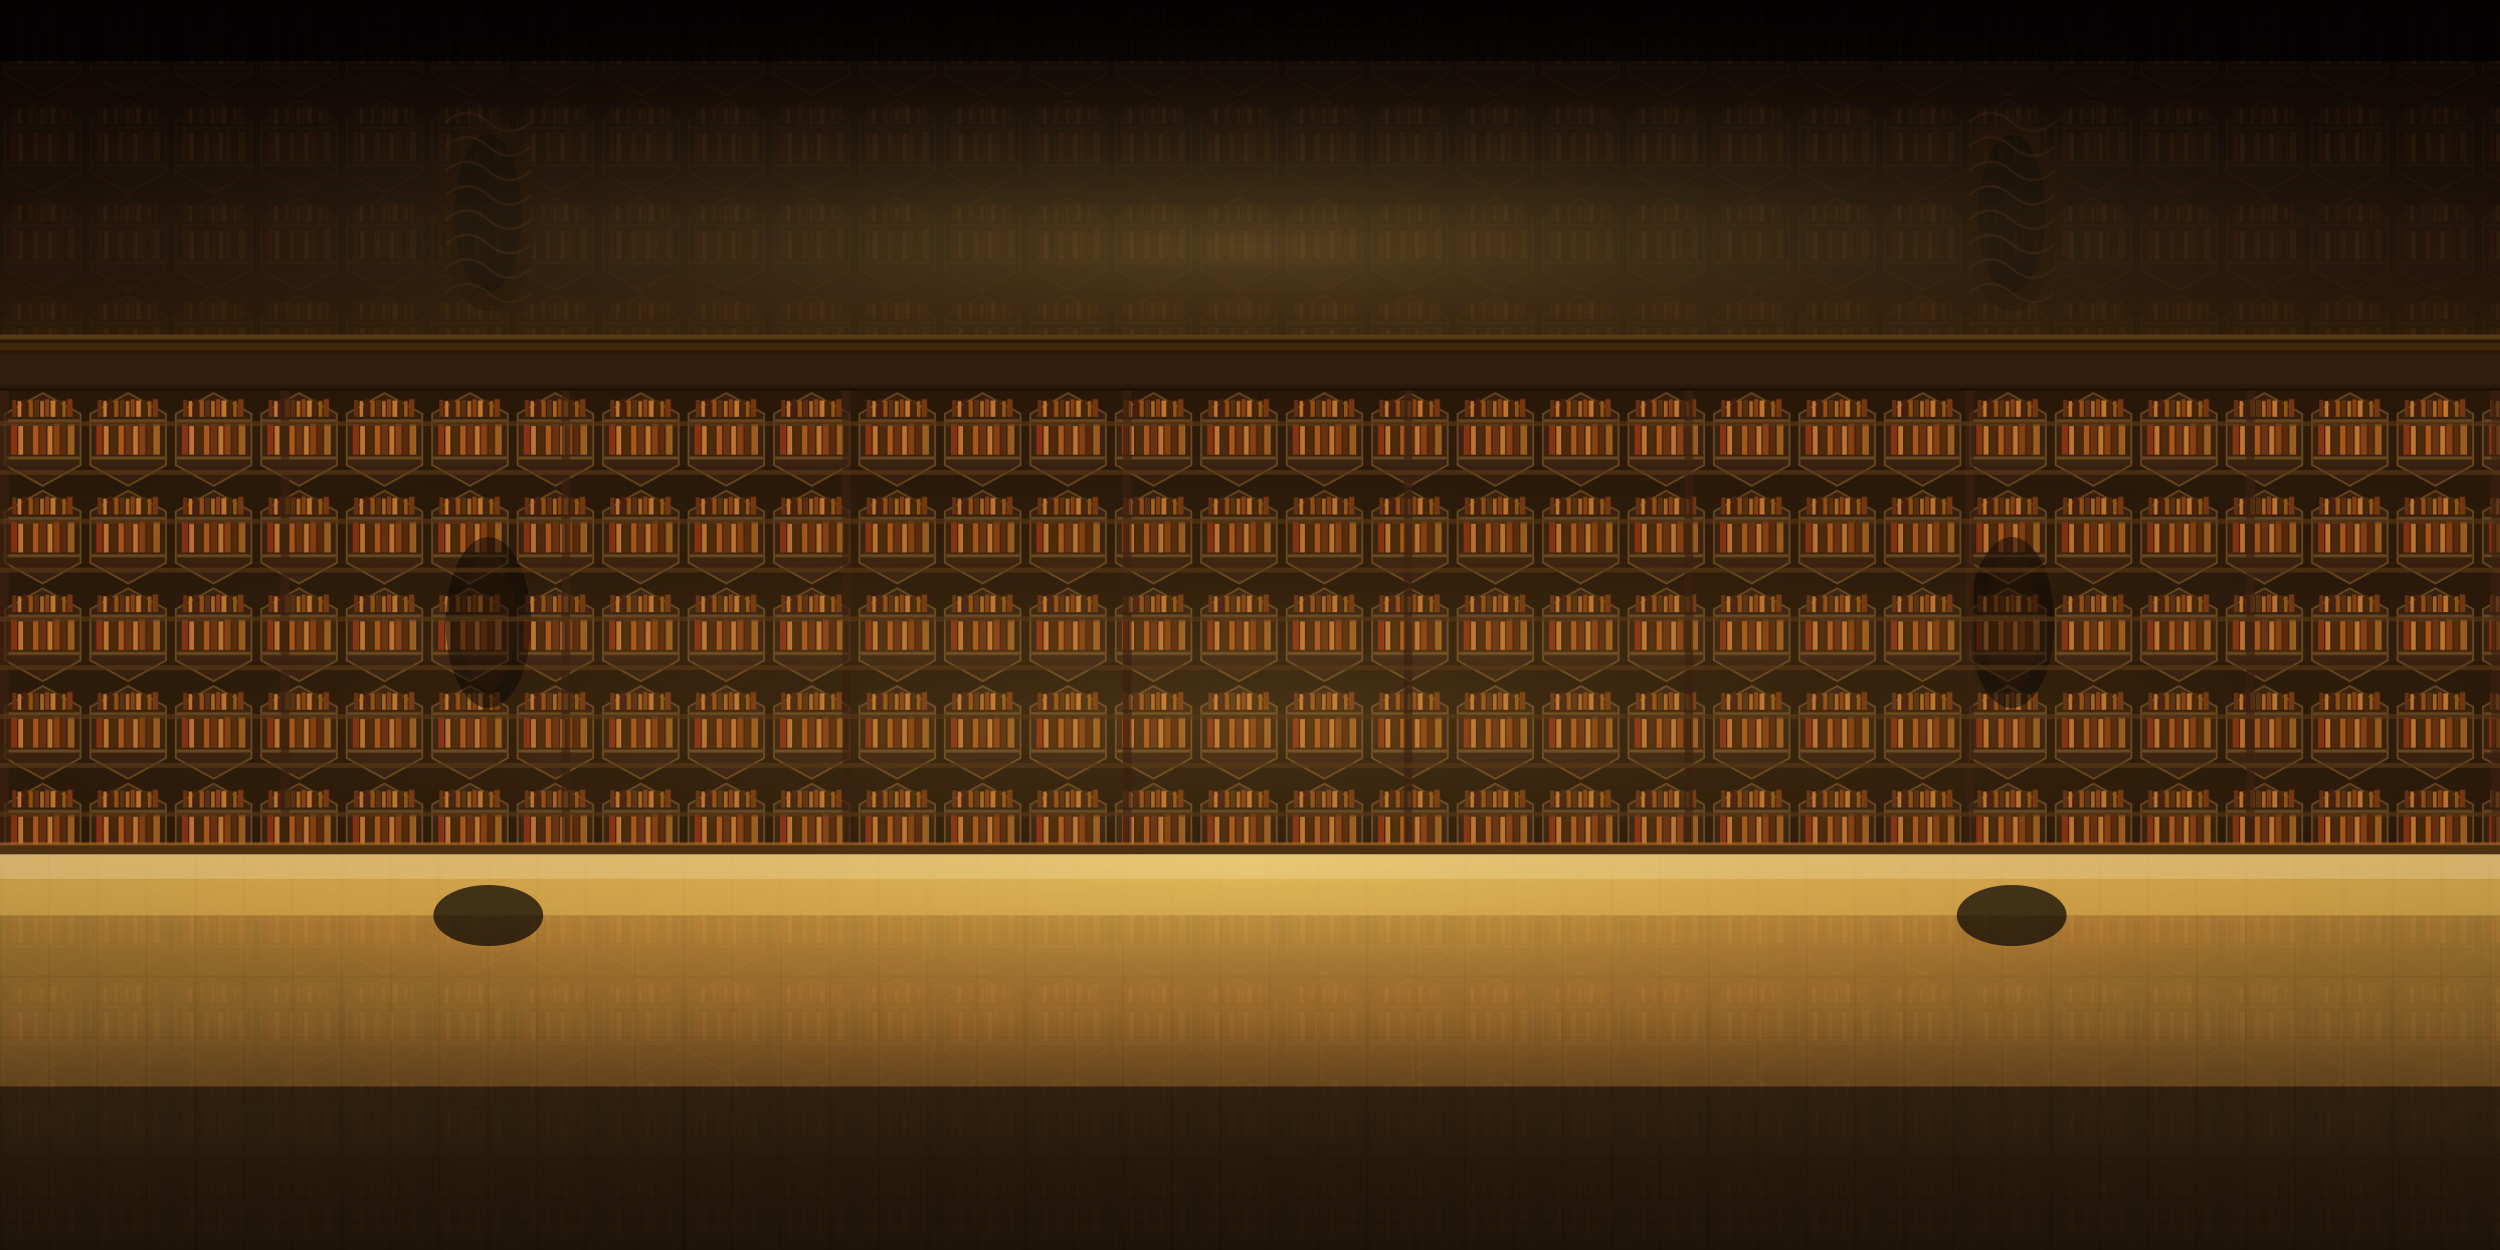
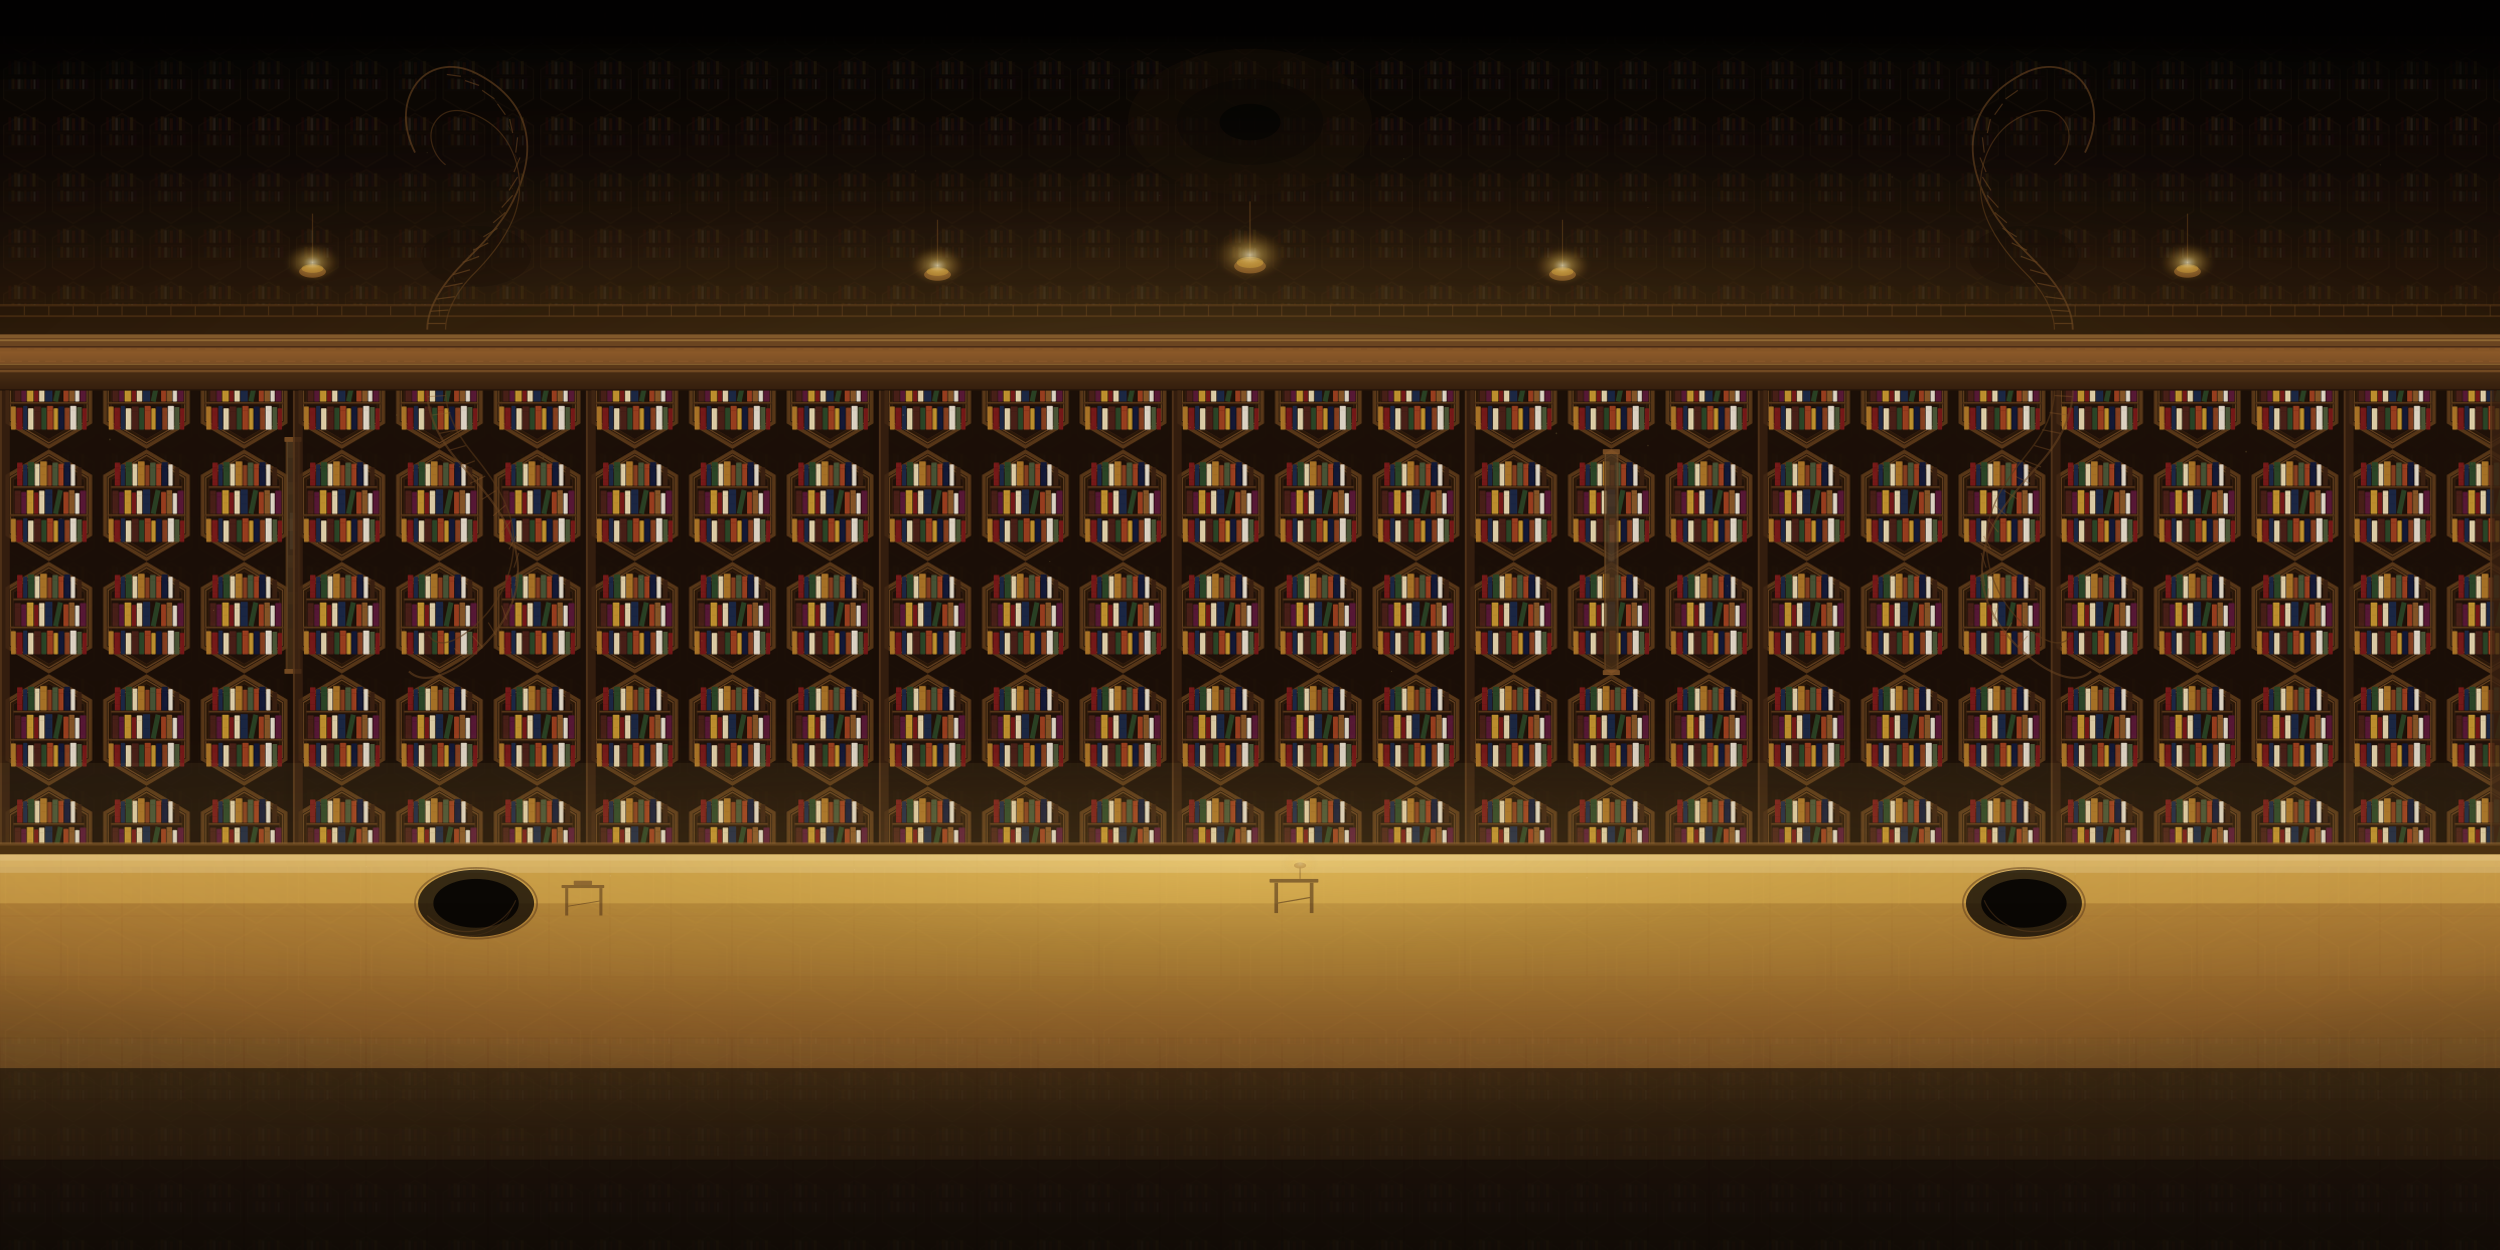
<svg xmlns="http://www.w3.org/2000/svg" viewBox="0 0 4096 2048">
  <defs>
    <linearGradient id="ceilG" x1="0" y1="0" x2="0" y2="1">
-       <stop offset="0" stop-color="#060402" />
-       <stop offset="0.7" stop-color="#1a0e08" />
+       <stop offset="0" stop-color="#020101" />
+       <stop offset="0.3" stop-color="#080402" />
+       <stop offset="0.65" stop-color="#150c06" />
      <stop offset="1" stop-color="#2a1808" />
    </linearGradient>
+     <linearGradient id="wallG" x1="0" y1="0" x2="0" y2="1">
+       <stop offset="0" stop-color="#2a1808" />
+       <stop offset="0.5" stop-color="#1e1008" />
+       <stop offset="1" stop-color="#1a0e06" />
+     </linearGradient>
    <linearGradient id="floorG" x1="0" y1="0" x2="0" y2="1">
-       <stop offset="0" stop-color="#f0c860" />
-       <stop offset="0.2" stop-color="#c8a040" />
-       <stop offset="0.6" stop-color="#6a4820" />
-       <stop offset="1" stop-color="#1a0e04" />
+       <stop offset="0" stop-color="#e8b850" />
+       <stop offset="0.15" stop-color="#c89840" />
+       <stop offset="0.4" stop-color="#8a6028" />
+       <stop offset="0.7" stop-color="#4a3018" />
+       <stop offset="1" stop-color="#0a0604" />
+     </linearGradient>
+     <linearGradient id="corniceG" x1="0" y1="0" x2="0" y2="1">
+       <stop offset="0" stop-color="#5a3818" />
+       <stop offset="0.3" stop-color="#8a5828" />
+       <stop offset="0.7" stop-color="#6a4420" />
+       <stop offset="1" stop-color="#3a2010" />
    </linearGradient>
    <radialGradient id="floorGlow" cx="50%" cy="0%" r="80%">
-       <stop offset="0" stop-color="#f0c860" stop-opacity="0.6" />
-       <stop offset="0.5" stop-color="#c87830" stop-opacity="0.3" />
+       <stop offset="0" stop-color="#f0c860" stop-opacity="0.55" />
+       <stop offset="0.3" stop-color="#d0a040" stop-opacity="0.35" />
+       <stop offset="0.7" stop-color="#c87830" stop-opacity="0.15" />
      <stop offset="1" stop-color="#1a0e04" stop-opacity="0" />
    </radialGradient>
-     <radialGradient id="ambG" cx="50%" cy="70%" r="70%">
-       <stop offset="0" stop-color="#f0c860" stop-opacity="0.25" />
+     <radialGradient id="ambUp" cx="50%" cy="100%" r="80%">
+       <stop offset="0" stop-color="#f0c860" stop-opacity="0.2" />
+       <stop offset="0.5" stop-color="#c89030" stop-opacity="0.08" />
      <stop offset="1" stop-color="#1a0e04" stop-opacity="0" />
    </radialGradient>
-     <pattern id="hexShelf" x="0" y="0" width="140" height="160" patternUnits="userSpaceOnUse">
-       <rect width="140" height="160" fill="#2a1808" />
-       <polygon points="70,4 132,38 132,122 70,156 8,122 8,38" fill="#382010" stroke="#6a4820" stroke-width="3" />
-       <rect x="18" y="55" width="10" height="50" fill="#8a3010" />
-       <rect x="30" y="58" width="8" height="47" fill="#c87830" />
-       <rect x="40" y="54" width="12" height="51" fill="#4a2808" />
-       <rect x="54" y="57" width="9" height="48" fill="#b05818" />
-       <rect x="65" y="55" width="11" height="50" fill="#6a3010" />
-       <rect x="78" y="58" width="8" height="47" fill="#c87830" />
-       <rect x="88" y="54" width="10" height="51" fill="#8a4010" />
-       <rect x="100" y="57" width="9" height="48" fill="#5a2808" />
-       <rect x="111" y="55" width="11" height="50" fill="#a06020" />
-       <rect x="10" y="108" width="120" height="5" fill="#6a4820" />
-       <rect x="10" y="47" width="120" height="5" fill="#6a4820" />
-       <rect x="20" y="15" width="7" height="28" fill="#6a3010" />
-       <rect x="29" y="17" width="6" height="26" fill="#c87830" />
-       <rect x="37" y="14" width="8" height="29" fill="#4a2010" />
-       <rect x="47" y="16" width="7" height="27" fill="#9a5010" />
-       <rect x="56" y="15" width="8" height="28" fill="#5a3010" />
-       <rect x="66" y="17" width="6" height="26" fill="#b06820" />
-       <rect x="74" y="14" width="7" height="29" fill="#8a4010" />
-       <rect x="83" y="16" width="8" height="27" fill="#c87830" />
-       <rect x="93" y="15" width="7" height="28" fill="#4a2808" />
-       <rect x="102" y="17" width="6" height="26" fill="#9a5810" />
-       <rect x="110" y="14" width="9" height="29" fill="#7a3810" />
+     <radialGradient id="lampGlow" cx="50%" cy="50%" r="50%">
+       <stop offset="0" stop-color="#fff8d0" stop-opacity="0.7" />
+       <stop offset="0.3" stop-color="#f0c860" stop-opacity="0.4" />
+       <stop offset="0.7" stop-color="#c89030" stop-opacity="0.12" />
+       <stop offset="1" stop-color="#1a0e04" stop-opacity="0" />
+     </radialGradient>
+     <radialGradient id="voidAbove" cx="50%" cy="100%" r="60%">
+       <stop offset="0" stop-color="#1a0e06" stop-opacity="0" />
+       <stop offset="0.6" stop-color="#080402" stop-opacity="0.4" />
+       <stop offset="1" stop-color="#020101" stop-opacity="0.9" />
+     </radialGradient>
+     <linearGradient id="shaftG" x1="0" y1="0" x2="1" y2="0">
+       <stop offset="0" stop-color="#050302" stop-opacity="0.9" />
+       <stop offset="0.4" stop-color="#030201" stop-opacity="0.95" />
+       <stop offset="0.6" stop-color="#030201" stop-opacity="0.95" />
+       <stop offset="1" stop-color="#050302" stop-opacity="0.9" />
+     </linearGradient>
+     <linearGradient id="mirrorG" x1="0" y1="0" x2="0" y2="1">
+       <stop offset="0" stop-color="#c8b890" stop-opacity="0.25" />
+       <stop offset="0.5" stop-color="#e8d8b8" stop-opacity="0.18" />
+       <stop offset="1" stop-color="#a89870" stop-opacity="0.12" />
+     </linearGradient>
+     <pattern id="hexShelf" x="0" y="0" width="160" height="184" patternUnits="userSpaceOnUse">
+       <rect width="160" height="184" fill="#1a0e06" />
+       <polygon points="80,4 148,44 148,140 80,180 12,140 12,44" fill="none" stroke="#5a3818" stroke-width="6" />
+       <polygon points="80,10 143,47 143,137 80,174 17,137 17,47" fill="#2a1808" stroke="#6a4420" stroke-width="2" />
+       <polygon points="80,16 138,50 138,134 80,168 22,134 22,50" fill="#1e1008" stroke="#3a2010" stroke-width="1" />
+       <line x1="22" y1="62" x2="138" y2="62" stroke="#5a3818" stroke-width="3" />
+       <line x1="22" y1="64" x2="138" y2="64" stroke="#3a2010" stroke-width="1" />
+       <line x1="16" y1="108" x2="144" y2="108" stroke="#5a3818" stroke-width="3" />
+       <line x1="16" y1="110" x2="144" y2="110" stroke="#3a2010" stroke-width="1" />
+       <rect x="28" y="22" width="9" height="38" fill="#7a1818" rx="1" />
+       <line x1="28" y1="30" x2="37" y2="30" stroke="#5a1010" stroke-width="0.5" />
+       <line x1="28" y1="50" x2="37" y2="50" stroke="#5a1010" stroke-width="0.5" />
+       <rect x="38" y="25" width="7" height="35" fill="#1a2848" rx="1" />
+       <line x1="38" y1="33" x2="45" y2="33" stroke="#0e1830" stroke-width="0.5" />
+       <rect x="46" y="21" width="10" height="39" fill="#2a4828" rx="1" />
+       <line x1="46" y1="28" x2="56" y2="28" stroke="#1a3018" stroke-width="0.5" />
+       <line x1="48" y1="36" x2="54" y2="36" stroke="#1a3018" stroke-width="0.3" />
+       <rect x="57" y="24" width="8" height="36" fill="#e8d8b0" rx="1" />
+       <line x1="57" y1="31" x2="65" y2="31" stroke="#c8b890" stroke-width="0.5" />
+       <rect x="66" y="20" width="11" height="40" fill="#b07828" rx="1" />
+       <line x1="66" y1="28" x2="77" y2="28" stroke="#8a5818" stroke-width="0.5" />
+       <line x1="68" y1="42" x2="75" y2="42" stroke="#8a5818" stroke-width="0.3" />
+       <rect x="78" y="26" width="7" height="34" fill="#8a4020" rx="1" />
+       <rect x="86" y="22" width="9" height="38" fill="#4a5838" rx="1" />
+       <line x1="86" y1="30" x2="95" y2="30" stroke="#3a4828" stroke-width="0.5" />
+       <rect x="96" y="24" width="8" height="36" fill="#a04020" rx="1" />
+       <line x1="96" y1="32" x2="104" y2="32" stroke="#802810" stroke-width="0.5" />
+       <rect x="105" y="21" width="10" height="39" fill="#101838" rx="1" />
+       <line x1="105" y1="29" x2="115" y2="29" stroke="#080e28" stroke-width="0.5" />
+       <rect x="116" y="25" width="7" height="35" fill="#e8e0d0" rx="1" />
+       <rect x="126" y="30" width="8" height="30" fill="#3a2010" rx="1" />
+       <rect x="24" y="68" width="10" height="38" fill="#4a2018" rx="1" />
+       <line x1="24" y1="75" x2="34" y2="75" stroke="#3a1810" stroke-width="0.5" />
+       <rect x="35" y="70" width="8" height="36" fill="#5a1838" rx="1" />
+       <line x1="35" y1="78" x2="43" y2="78" stroke="#4a1028" stroke-width="0.5" />
+       <rect x="44" y="67" width="11" height="39" fill="#c89830" rx="1" />
+       <line x1="44" y1="74" x2="55" y2="74" stroke="#a87820" stroke-width="0.5" />
+       <line x1="46" y1="88" x2="53" y2="88" stroke="#a87820" stroke-width="0.3" />
+       <rect x="56" y="71" width="7" height="35" fill="#7a1818" rx="1" />
+       <rect x="64" y="68" width="9" height="38" fill="#e8d8b0" rx="1" />
+       <line x1="64" y1="76" x2="73" y2="76" stroke="#c8b890" stroke-width="0.5" />
+       <rect x="74" y="66" width="12" height="40" fill="#1a2848" rx="1" />
+       <line x1="74" y1="74" x2="86" y2="74" stroke="#0e1830" stroke-width="0.5" />
+       <line x1="76" y1="90" x2="84" y2="90" stroke="#0e1830" stroke-width="0.3" />
+       <polygon points="87,105 95,66 103,68 95,107" fill="#2a4828" opacity="0.9" />
+       <rect x="104" y="70" width="8" height="36" fill="#a04020" rx="1" />
+       <rect x="113" y="67" width="9" height="39" fill="#8a5828" rx="1" />
+       <line x1="113" y1="75" x2="122" y2="75" stroke="#6a4018" stroke-width="0.5" />
+       <rect x="123" y="72" width="7" height="34" fill="#e8e0d0" rx="1" />
+       <rect x="131" y="68" width="10" height="38" fill="#5a1838" rx="1" />
+       <rect x="18" y="114" width="8" height="38" fill="#b07828" rx="1" />
+       <rect x="27" y="116" width="10" height="36" fill="#7a1818" rx="1" />
+       <rect x="38" y="113" width="7" height="39" fill="#1a2848" rx="1" />
+       <rect x="46" y="117" width="9" height="35" fill="#e8d8b0" rx="1" />
+       <rect x="56" y="114" width="11" height="38" fill="#4a2018" rx="1" />
+       <line x1="56" y1="122" x2="67" y2="122" stroke="#3a1810" stroke-width="0.5" />
+       <rect x="68" y="116" width="8" height="36" fill="#2a4828" rx="1" />
+       <rect x="77" y="113" width="10" height="39" fill="#a04020" rx="1" />
+       <line x1="77" y1="121" x2="87" y2="121" stroke="#802810" stroke-width="0.5" />
+       <rect x="88" y="117" width="7" height="35" fill="#c89830" rx="1" />
+       <rect x="96" y="114" width="9" height="38" fill="#101838" rx="1" />
+       <rect x="106" y="116" width="8" height="36" fill="#8a4020" rx="1" />
+       <rect x="115" y="113" width="10" height="39" fill="#e8e0d0" rx="1" />
+       <line x1="115" y1="120" x2="125" y2="120" stroke="#c8c0b0" stroke-width="0.5" />
+       <rect x="126" y="115" width="8" height="37" fill="#4a5838" rx="1" />
+       <rect x="135" y="117" width="7" height="35" fill="#7a1818" rx="1" />
    </pattern>
-     <pattern id="floorWood" x="0" y="0" width="80" height="400" patternUnits="userSpaceOnUse">
-       <rect width="80" height="400" fill="#6a4820" />
-       <rect x="0" y="0" width="80" height="400" fill="none" stroke="#4a3010" stroke-width="2" />
-       <line x1="0" y1="100" x2="80" y2="100" stroke="#4a2808" stroke-width="2" opacity="0.6" />
-       <line x1="0" y1="200" x2="80" y2="200" stroke="#4a2808" stroke-width="2" opacity="0.6" />
-       <line x1="0" y1="300" x2="80" y2="300" stroke="#4a2808" stroke-width="2" opacity="0.6" />
-       <rect x="8" y="10" width="64" height="80" fill="#7a5828" opacity="0.3" />
-       <rect x="8" y="110" width="64" height="80" fill="#5a3818" opacity="0.3" />
-       <rect x="8" y="210" width="64" height="80" fill="#7a5828" opacity="0.3" />
-       <rect x="8" y="310" width="64" height="80" fill="#5a3818" opacity="0.3" />
+     <pattern id="hexSmall" x="0" y="0" width="80" height="92" patternUnits="userSpaceOnUse">
+       <rect width="80" height="92" fill="#150c06" />
+       <polygon points="40,2 74,22 74,70 40,90 6,70 6,22" fill="#1e1008" stroke="#4a3018" stroke-width="2" />
+       <line x1="10" y1="34" x2="70" y2="34" stroke="#3a2010" stroke-width="1.5" />
+       <line x1="8" y1="56" x2="72" y2="56" stroke="#3a2010" stroke-width="1.5" />
+       <rect x="14" y="8" width="4" height="22" fill="#7a1818" opacity="0.7" />
+       <rect x="19" y="10" width="3" height="20" fill="#1a2848" opacity="0.7" />
+       <rect x="23" y="7" width="5" height="23" fill="#b07828" opacity="0.7" />
+       <rect x="29" y="9" width="4" height="21" fill="#e8d8b0" opacity="0.7" />
+       <rect x="34" y="8" width="3" height="22" fill="#2a4828" opacity="0.7" />
+       <rect x="38" y="10" width="5" height="20" fill="#a04020" opacity="0.7" />
+       <rect x="44" y="7" width="4" height="23" fill="#101838" opacity="0.7" />
+       <rect x="49" y="9" width="3" height="21" fill="#5a1838" opacity="0.7" />
+       <rect x="53" y="8" width="5" height="22" fill="#c89830" opacity="0.7" />
+       <rect x="59" y="10" width="4" height="20" fill="#4a2018" opacity="0.7" />
+       <rect x="14" y="38" width="4" height="16" fill="#1a2848" opacity="0.6" />
+       <rect x="19" y="36" width="5" height="18" fill="#b07828" opacity="0.6" />
+       <rect x="25" y="38" width="3" height="16" fill="#7a1818" opacity="0.6" />
+       <rect x="29" y="37" width="5" height="17" fill="#e8d8b0" opacity="0.6" />
+       <rect x="35" y="38" width="4" height="16" fill="#4a5838" opacity="0.6" />
+       <rect x="40" y="36" width="3" height="18" fill="#a04020" opacity="0.6" />
+       <rect x="44" y="38" width="5" height="16" fill="#1a2848" opacity="0.6" />
+       <rect x="50" y="37" width="4" height="17" fill="#8a4020" opacity="0.6" />
+       <rect x="55" y="38" width="3" height="16" fill="#e8e0d0" opacity="0.6" />
+       <rect x="59" y="36" width="5" height="18" fill="#5a1838" opacity="0.6" />
+     </pattern>
+     <pattern id="hexTile" x="0" y="0" width="120" height="138" patternUnits="userSpaceOnUse">
+       <rect width="120" height="138" fill="#6a4820" />
+       <polygon points="60,3 111,33 111,103 60,133 9,103 9,33" fill="none" stroke="#8a6030" stroke-width="2" />
+       <polygon points="60,10 105,37 105,99 60,126 15,99 15,37" fill="none" stroke="#5a3818" stroke-width="1" opacity="0.6" />
+       <polygon points="60,20 95,42 95,94 60,116 25,94 25,42" fill="#7a5828" opacity="0.3" />
+     </pattern>
+     <pattern id="parquet" x="0" y="0" width="100" height="500" patternUnits="userSpaceOnUse">
+       <rect width="100" height="500" fill="#6a4820" />
+       <rect x="2" y="2" width="96" height="96" fill="#7a5828" opacity="0.3" />
+       <rect x="2" y="102" width="96" height="96" fill="#5a3818" opacity="0.3" />
+       <rect x="2" y="202" width="96" height="96" fill="#7a5828" opacity="0.3" />
+       <rect x="2" y="302" width="96" height="96" fill="#5a3818" opacity="0.3" />
+       <rect x="2" y="402" width="96" height="96" fill="#7a5828" opacity="0.3" />
+       <line x1="0" y1="100" x2="100" y2="100" stroke="#4a2808" stroke-width="1.5" opacity="0.5" />
+       <line x1="0" y1="200" x2="100" y2="200" stroke="#4a2808" stroke-width="1.5" opacity="0.5" />
+       <line x1="0" y1="300" x2="100" y2="300" stroke="#4a2808" stroke-width="1.5" opacity="0.5" />
+       <line x1="0" y1="400" x2="100" y2="400" stroke="#4a2808" stroke-width="1.5" opacity="0.5" />
+       <rect width="100" height="500" fill="none" stroke="#4a2808" stroke-width="1.5" opacity="0.4" />
    </pattern>
  </defs>
  <rect width="4096" height="580" fill="url(#ceilG)" />
-   <rect width="4096" height="580" fill="url(#hexShelf)" opacity="0.1" />
-   <rect width="4096" height="100" fill="#020101" opacity="0.85" />
-   <g fill="#1a0e04" opacity="0.6">
-     <ellipse cx="800" cy="350" rx="80" ry="160" />
-     <ellipse cx="800" cy="350" rx="55" ry="130" fill="#0a0604" />
-     <g stroke="#3a2010" stroke-width="4" fill="none" opacity="0.7">
-       <path d="M730,200 q35,-30 70,0 q35,30 70,0" />
-       <path d="M730,240 q35,-30 70,0 q35,30 70,0" />
-       <path d="M730,280 q35,-30 70,0 q35,30 70,0" />
-       <path d="M730,320 q35,-30 70,0 q35,30 70,0" />
-       <path d="M730,360 q35,-30 70,0 q35,30 70,0" />
-       <path d="M730,400 q35,-30 70,0 q35,30 70,0" />
-       <path d="M730,440 q35,-30 70,0 q35,30 70,0" />
-       <path d="M730,480 q35,-30 70,0 q35,30 70,0" />
+   <rect y="80" width="4096" height="420" fill="url(#hexSmall)" opacity="0.12" />
+   <rect y="20" width="4096" height="200" fill="url(#hexSmall)" opacity="0.05" />
+   <rect width="4096" height="60" fill="#010101" opacity="0.95" />
+   <rect width="4096" height="130" fill="url(#voidAbove)" opacity="0.8" />
+   <g stroke="#5a3818" fill="none" opacity="0.5">
+     <line x1="0" y1="500" x2="4096" y2="500" stroke-width="4" />
+     <line x1="0" y1="518" x2="4096" y2="518" stroke-width="3" />
+     <line x1="40" y1="500" x2="40" y2="518" stroke-width="2" />
+     <line x1="80" y1="500" x2="80" y2="518" stroke-width="2" />
+     <line x1="120" y1="500" x2="120" y2="518" stroke-width="2" />
+     <line x1="160" y1="500" x2="160" y2="518" stroke-width="2" />
+     <line x1="200" y1="500" x2="200" y2="518" stroke-width="2" />
+     <line x1="240" y1="500" x2="240" y2="518" stroke-width="2" />
+     <line x1="280" y1="500" x2="280" y2="518" stroke-width="2" />
+     <line x1="320" y1="500" x2="320" y2="518" stroke-width="2" />
+     <line x1="360" y1="500" x2="360" y2="518" stroke-width="2" />
+     <line x1="400" y1="500" x2="400" y2="518" stroke-width="2" />
+     <line x1="440" y1="500" x2="440" y2="518" stroke-width="2" />
+     <line x1="480" y1="500" x2="480" y2="518" stroke-width="2" />
+     <line x1="520" y1="500" x2="520" y2="518" stroke-width="2" />
+     <line x1="560" y1="500" x2="560" y2="518" stroke-width="2" />
+     <line x1="600" y1="500" x2="600" y2="518" stroke-width="2" />
+     <line x1="640" y1="500" x2="640" y2="518" stroke-width="2" />
+     <line x1="680" y1="500" x2="680" y2="518" stroke-width="2" />
+   </g>
+   <g stroke="#5a3818" fill="none" opacity="0.5">
+     <line x1="720" y1="500" x2="720" y2="518" stroke-width="2" />
+     <line x1="900" y1="500" x2="900" y2="518" stroke-width="2" />
+     <line x1="940" y1="500" x2="940" y2="518" stroke-width="2" />
+     <line x1="980" y1="500" x2="980" y2="518" stroke-width="2" />
+     <line x1="1020" y1="500" x2="1020" y2="518" stroke-width="2" />
+     <line x1="1060" y1="500" x2="1060" y2="518" stroke-width="2" />
+     <line x1="1100" y1="500" x2="1100" y2="518" stroke-width="2" />
+     <line x1="1140" y1="500" x2="1140" y2="518" stroke-width="2" />
+     <line x1="1180" y1="500" x2="1180" y2="518" stroke-width="2" />
+     <line x1="1220" y1="500" x2="1220" y2="518" stroke-width="2" />
+     <line x1="1260" y1="500" x2="1260" y2="518" stroke-width="2" />
+     <line x1="1300" y1="500" x2="1300" y2="518" stroke-width="2" />
+     <line x1="1340" y1="500" x2="1340" y2="518" stroke-width="2" />
+     <line x1="1380" y1="500" x2="1380" y2="518" stroke-width="2" />
+     <line x1="1420" y1="500" x2="1420" y2="518" stroke-width="2" />
+     <line x1="1460" y1="500" x2="1460" y2="518" stroke-width="2" />
+     <line x1="1500" y1="500" x2="1500" y2="518" stroke-width="2" />
+     <line x1="1540" y1="500" x2="1540" y2="518" stroke-width="2" />
+     <line x1="1580" y1="500" x2="1580" y2="518" stroke-width="2" />
+     <line x1="1620" y1="500" x2="1620" y2="518" stroke-width="2" />
+     <line x1="1660" y1="500" x2="1660" y2="518" stroke-width="2" />
+     <line x1="1700" y1="500" x2="1700" y2="518" stroke-width="2" />
+     <line x1="1740" y1="500" x2="1740" y2="518" stroke-width="2" />
+     <line x1="1780" y1="500" x2="1780" y2="518" stroke-width="2" />
+     <line x1="1820" y1="500" x2="1820" y2="518" stroke-width="2" />
+     <line x1="1860" y1="500" x2="1860" y2="518" stroke-width="2" />
+     <line x1="1900" y1="500" x2="1900" y2="518" stroke-width="2" />
+     <line x1="1940" y1="500" x2="1940" y2="518" stroke-width="2" />
+     <line x1="1980" y1="500" x2="1980" y2="518" stroke-width="2" />
+     <line x1="2020" y1="500" x2="2020" y2="518" stroke-width="2" />
+     <line x1="2060" y1="500" x2="2060" y2="518" stroke-width="2" />
+     <line x1="2100" y1="500" x2="2100" y2="518" stroke-width="2" />
+     <line x1="2140" y1="500" x2="2140" y2="518" stroke-width="2" />
+     <line x1="2180" y1="500" x2="2180" y2="518" stroke-width="2" />
+     <line x1="2220" y1="500" x2="2220" y2="518" stroke-width="2" />
+     <line x1="2260" y1="500" x2="2260" y2="518" stroke-width="2" />
+     <line x1="2300" y1="500" x2="2300" y2="518" stroke-width="2" />
+     <line x1="2340" y1="500" x2="2340" y2="518" stroke-width="2" />
+     <line x1="2380" y1="500" x2="2380" y2="518" stroke-width="2" />
+     <line x1="2420" y1="500" x2="2420" y2="518" stroke-width="2" />
+     <line x1="2460" y1="500" x2="2460" y2="518" stroke-width="2" />
+     <line x1="2500" y1="500" x2="2500" y2="518" stroke-width="2" />
+     <line x1="2540" y1="500" x2="2540" y2="518" stroke-width="2" />
+     <line x1="2580" y1="500" x2="2580" y2="518" stroke-width="2" />
+     <line x1="2620" y1="500" x2="2620" y2="518" stroke-width="2" />
+     <line x1="2660" y1="500" x2="2660" y2="518" stroke-width="2" />
+     <line x1="2700" y1="500" x2="2700" y2="518" stroke-width="2" />
+     <line x1="2740" y1="500" x2="2740" y2="518" stroke-width="2" />
+     <line x1="2780" y1="500" x2="2780" y2="518" stroke-width="2" />
+     <line x1="2820" y1="500" x2="2820" y2="518" stroke-width="2" />
+     <line x1="2860" y1="500" x2="2860" y2="518" stroke-width="2" />
+     <line x1="2900" y1="500" x2="2900" y2="518" stroke-width="2" />
+     <line x1="2940" y1="500" x2="2940" y2="518" stroke-width="2" />
+     <line x1="2980" y1="500" x2="2980" y2="518" stroke-width="2" />
+     <line x1="3020" y1="500" x2="3020" y2="518" stroke-width="2" />
+     <line x1="3060" y1="500" x2="3060" y2="518" stroke-width="2" />
+     <line x1="3100" y1="500" x2="3100" y2="518" stroke-width="2" />
+     <line x1="3140" y1="500" x2="3140" y2="518" stroke-width="2" />
+     <line x1="3180" y1="500" x2="3180" y2="518" stroke-width="2" />
+     <line x1="3220" y1="500" x2="3220" y2="518" stroke-width="2" />
+     <line x1="3400" y1="500" x2="3400" y2="518" stroke-width="2" />
+     <line x1="3440" y1="500" x2="3440" y2="518" stroke-width="2" />
+     <line x1="3480" y1="500" x2="3480" y2="518" stroke-width="2" />
+     <line x1="3520" y1="500" x2="3520" y2="518" stroke-width="2" />
+     <line x1="3560" y1="500" x2="3560" y2="518" stroke-width="2" />
+     <line x1="3600" y1="500" x2="3600" y2="518" stroke-width="2" />
+     <line x1="3640" y1="500" x2="3640" y2="518" stroke-width="2" />
+     <line x1="3680" y1="500" x2="3680" y2="518" stroke-width="2" />
+     <line x1="3720" y1="500" x2="3720" y2="518" stroke-width="2" />
+     <line x1="3760" y1="500" x2="3760" y2="518" stroke-width="2" />
+     <line x1="3800" y1="500" x2="3800" y2="518" stroke-width="2" />
+     <line x1="3840" y1="500" x2="3840" y2="518" stroke-width="2" />
+     <line x1="3880" y1="500" x2="3880" y2="518" stroke-width="2" />
+     <line x1="3920" y1="500" x2="3920" y2="518" stroke-width="2" />
+     <line x1="3960" y1="500" x2="3960" y2="518" stroke-width="2" />
+     <line x1="4000" y1="500" x2="4000" y2="518" stroke-width="2" />
+     <line x1="4040" y1="500" x2="4040" y2="518" stroke-width="2" />
+     <line x1="4080" y1="500" x2="4080" y2="518" stroke-width="2" />
+   </g>
+   <ellipse cx="2048" cy="200" rx="200" ry="120" fill="#1a0e06" opacity="0.4" />
+   <ellipse cx="2048" cy="200" rx="120" ry="70" fill="#0a0604" opacity="0.6" />
+   <ellipse cx="2048" cy="200" rx="50" ry="30" fill="#030201" opacity="0.8" />
+   <g opacity="0.6">
+     <ellipse cx="780" cy="420" rx="90" ry="50" fill="#0a0604" opacity="0.6" />
+     <path d="M700,540 C700,500 730,460 760,430 C790,400 820,370 840,330 C860,290 870,250 860,210 C850,170 820,140 780,120 C740,100 700,110 680,140 C660,170 660,210 680,250" stroke="#6a4420" stroke-width="3" fill="none" />
+     <path d="M730,540 C730,510 750,475 775,450 C800,425 825,395 840,360 C855,325 855,285 840,250 C825,215 800,195 770,185 C740,175 720,185 710,205 C700,225 710,255 730,270" stroke="#5a3818" stroke-width="2" fill="none" />
+     <g stroke="#8a5828" stroke-width="2" opacity="0.7">
+       <line x1="700" y1="530" x2="730" y2="530" />
+       <line x1="705" y1="510" x2="735" y2="508" />
+       <line x1="715" y1="490" x2="745" y2="486" />
+       <line x1="728" y1="470" x2="758" y2="464" />
+       <line x1="742" y1="450" x2="770" y2="442" />
+       <line x1="758" y1="430" x2="785" y2="420" />
+       <line x1="775" y1="410" x2="800" y2="398" />
+       <line x1="792" y1="388" x2="815" y2="374" />
+       <line x1="808" y1="365" x2="828" y2="348" />
+       <line x1="822" y1="340" x2="840" y2="320" />
+       <line x1="834" y1="312" x2="848" y2="290" />
+       <line x1="842" y1="282" x2="852" y2="258" />
+       <line x1="845" y1="250" x2="848" y2="225" />
+       <line x1="840" y1="218" x2="835" y2="195" />
+       <line x1="828" y1="188" x2="815" y2="170" />
+       <line x1="810" y1="162" x2="790" y2="148" />
+       <line x1="785" y1="140" x2="762" y2="132" />
+       <line x1="755" y1="125" x2="732" y2="122" />
    </g>
-     <ellipse cx="3296" cy="350" rx="80" ry="160" />
-     <ellipse cx="3296" cy="350" rx="55" ry="130" fill="#0a0604" />
-     <g stroke="#3a2010" stroke-width="4" fill="none" opacity="0.7">
-       <path d="M3226,200 q35,-30 70,0 q35,30 70,0" />
-       <path d="M3226,240 q35,-30 70,0 q35,30 70,0" />
-       <path d="M3226,280 q35,-30 70,0 q35,30 70,0" />
-       <path d="M3226,320 q35,-30 70,0 q35,30 70,0" />
-       <path d="M3226,360 q35,-30 70,0 q35,30 70,0" />
-       <path d="M3226,400 q35,-30 70,0 q35,30 70,0" />
-       <path d="M3226,440 q35,-30 70,0 q35,30 70,0" />
-       <path d="M3226,480 q35,-30 70,0 q35,30 70,0" />
+     <g stroke="#5a3818" stroke-width="1.5" opacity="0.4">
+       <line x1="700" y1="535" x2="700" y2="525" />
+       <line x1="720" y1="498" x2="718" y2="488" />
+       <line x1="745" y1="462" x2="742" y2="452" />
+       <line x1="772" y1="428" x2="768" y2="418" />
+       <line x1="800" y1="395" x2="795" y2="385" />
+       <line x1="825" y1="355" x2="818" y2="345" />
+       <line x1="840" y1="310" x2="834" y2="300" />
+       <line x1="848" y1="262" x2="843" y2="252" />
+       <line x1="838" y1="215" x2="832" y2="205" />
+       <line x1="815" y1="170" x2="808" y2="160" />
+       <line x1="780" y1="138" x2="772" y2="128" />
    </g>
  </g>
-   <rect width="4096" height="580" fill="url(#ambG)" />
-   <rect y="548" width="4096" height="100" fill="#2a1808" />
-   <rect y="548" width="4096" height="8" fill="#6a4820" opacity="0.7" />
-   <rect y="636" width="4096" height="8" fill="#1a0c04" opacity="0.8" />
-   <rect y="562" width="4096" height="12" fill="#4a3010" opacity="0.7" />
-   <rect y="580" width="4096" height="50" fill="#3a2010" opacity="0.5" />
-   <rect y="640" width="4096" height="760" fill="#1e1008" />
-   <rect y="640" width="4096" height="760" fill="url(#hexShelf)" opacity="0.95" />
-   <rect y="640" width="4096" height="760" fill="url(#ambG)" opacity="0.6" />
-   <g fill="#0a0604" opacity="0.5">
-     <ellipse cx="800" cy="1020" rx="70" ry="140" />
-     <ellipse cx="800" cy="1020" rx="45" ry="110" fill="#150a04" />
-     <ellipse cx="3296" cy="1020" rx="70" ry="140" />
-     <ellipse cx="3296" cy="1020" rx="45" ry="110" fill="#150a04" />
-   </g>
-   <g fill="#3a2010" opacity="0.7">
-     <rect x="0" y="640" width="14" height="760" />
-     <rect x="460" y="640" width="14" height="760" />
-     <rect x="920" y="640" width="14" height="760" />
-     <rect x="1380" y="640" width="14" height="760" />
-     <rect x="1840" y="640" width="14" height="760" />
-     <rect x="2300" y="640" width="14" height="760" />
-     <rect x="2760" y="640" width="14" height="760" />
-     <rect x="3220" y="640" width="14" height="760" />
-     <rect x="3680" y="640" width="14" height="760" />
-     <rect x="4082" y="640" width="14" height="760" />
-   </g>
-   <g fill="#5a3818" opacity="0.6">
-     <rect x="0" y="690" width="4096" height="8" />
-     <rect x="0" y="770" width="4096" height="8" />
-     <rect x="0" y="850" width="4096" height="8" />
-     <rect x="0" y="930" width="4096" height="8" />
-     <rect x="0" y="1010" width="4096" height="8" />
-     <rect x="0" y="1090" width="4096" height="8" />
-     <rect x="0" y="1170" width="4096" height="8" />
-     <rect x="0" y="1250" width="4096" height="8" />
-     <rect x="0" y="1330" width="4096" height="8" />
-   </g>
-   <g opacity="0.4">
-     <rect x="0" y="695" width="4096" height="68" fill="#c87830" opacity="0.08" />
-     <rect x="0" y="855" width="4096" height="68" fill="#8a4010" opacity="0.08" />
-     <rect x="0" y="1015" width="4096" height="68" fill="#c87830" opacity="0.06" />
-     <rect x="0" y="1175" width="4096" height="68" fill="#8a4010" opacity="0.08" />
-   </g>
-   <rect y="1382" width="4096" height="26" fill="#4a3010" />
-   <rect y="1380" width="4096" height="5" fill="#c87830" opacity="0.5" />
+   <g opacity="0.6">
+     <ellipse cx="3316" cy="420" rx="90" ry="50" fill="#0a0604" opacity="0.6" />
+     <path d="M3396,540 C3396,500 3366,460 3336,430 C3306,400 3276,370 3256,330 C3236,290 3226,250 3236,210 C3246,170 3276,140 3316,120 C3356,100 3396,110 3416,140 C3436,170 3436,210 3416,250" stroke="#6a4420" stroke-width="3" fill="none" />
+     <path d="M3366,540 C3366,510 3346,475 3321,450 C3296,425 3271,395 3256,360 C3241,325 3241,285 3256,250 C3271,215 3296,195 3326,185 C3356,175 3376,185 3386,205 C3396,225 3386,255 3366,270" stroke="#5a3818" stroke-width="2" fill="none" />
+     <g stroke="#8a5828" stroke-width="2" opacity="0.7">
+       <line x1="3396" y1="530" x2="3366" y2="530" />
+       <line x1="3391" y1="510" x2="3361" y2="508" />
+       <line x1="3381" y1="490" x2="3351" y2="486" />
+       <line x1="3368" y1="470" x2="3338" y2="464" />
+       <line x1="3354" y1="450" x2="3326" y2="442" />
+       <line x1="3338" y1="430" x2="3311" y2="420" />
+       <line x1="3321" y1="410" x2="3296" y2="398" />
+       <line x1="3304" y1="388" x2="3281" y2="374" />
+       <line x1="3288" y1="365" x2="3268" y2="348" />
+       <line x1="3274" y1="340" x2="3256" y2="320" />
+       <line x1="3262" y1="312" x2="3248" y2="290" />
+       <line x1="3254" y1="282" x2="3244" y2="258" />
+       <line x1="3251" y1="250" x2="3248" y2="225" />
+       <line x1="3256" y1="218" x2="3261" y2="195" />
+       <line x1="3268" y1="188" x2="3281" y2="170" />
+       <line x1="3286" y1="162" x2="3306" y2="148" />
+     </g>
+   </g>
+   <g>
+     <line x1="512" y1="350" x2="512" y2="440" stroke="#5a3818" stroke-width="2" opacity="0.6" />
+     <ellipse cx="512" cy="445" rx="22" ry="10" fill="#8a5828" opacity="0.7" />
+     <ellipse cx="512" cy="440" rx="18" ry="7" fill="#c89830" opacity="0.5" />
+     <ellipse cx="512" cy="430" rx="50" ry="35" fill="url(#lampGlow)" />
+     <line x1="1536" y1="360" x2="1536" y2="445" stroke="#5a3818" stroke-width="2" opacity="0.6" />
+     <ellipse cx="1536" cy="450" rx="22" ry="10" fill="#8a5828" opacity="0.7" />
+     <ellipse cx="1536" cy="445" rx="18" ry="7" fill="#c89830" opacity="0.5" />
+     <ellipse cx="1536" cy="435" rx="50" ry="35" fill="url(#lampGlow)" />
+     <line x1="2048" y1="330" x2="2048" y2="430" stroke="#5a3818" stroke-width="2.5" opacity="0.6" />
+     <ellipse cx="2048" cy="436" rx="26" ry="12" fill="#8a5828" opacity="0.7" />
+     <ellipse cx="2048" cy="430" rx="22" ry="9" fill="#c89830" opacity="0.5" />
+     <ellipse cx="2048" cy="418" rx="65" ry="45" fill="url(#lampGlow)" />
+     <line x1="2560" y1="360" x2="2560" y2="445" stroke="#5a3818" stroke-width="2" opacity="0.6" />
+     <ellipse cx="2560" cy="450" rx="22" ry="10" fill="#8a5828" opacity="0.7" />
+     <ellipse cx="2560" cy="445" rx="18" ry="7" fill="#c89830" opacity="0.5" />
+     <ellipse cx="2560" cy="435" rx="50" ry="35" fill="url(#lampGlow)" />
+     <line x1="3584" y1="350" x2="3584" y2="440" stroke="#5a3818" stroke-width="2" opacity="0.6" />
+     <ellipse cx="3584" cy="445" rx="22" ry="10" fill="#8a5828" opacity="0.7" />
+     <ellipse cx="3584" cy="440" rx="18" ry="7" fill="#c89830" opacity="0.5" />
+     <ellipse cx="3584" cy="430" rx="50" ry="35" fill="url(#lampGlow)" />
+   </g>
+   <rect width="4096" height="580" fill="url(#ambUp)" opacity="0.7" />
+   <rect y="548" width="4096" height="97" fill="url(#corniceG)" />
+   <rect y="548" width="4096" height="6" fill="#8a6030" opacity="0.8" />
+   <rect y="556" width="4096" height="14" fill="#6a4420" />
+   <rect y="556" width="4096" height="3" fill="#a88040" opacity="0.6" />
+   <rect y="567" width="4096" height="2" fill="#3a2010" opacity="0.7" />
+   <rect y="572" width="4096" height="20" fill="none" stroke="#8a5828" stroke-width="2" stroke-dasharray="18 10" opacity="0.7" />
+   <rect y="596" width="4096" height="10" fill="#5a3818" />
+   <rect y="596" width="4096" height="2" fill="#a88040" opacity="0.5" />
+   <rect y="604" width="4096" height="2" fill="#3a2010" opacity="0.6" />
+   <rect y="610" width="4096" height="35" fill="#2a1808" opacity="0.6" />
+   <rect y="638" width="4096" height="7" fill="#1a0e06" opacity="0.8" />
+   <rect y="640" width="4096" height="760" fill="url(#wallG)" />
+   <rect y="660" width="4096" height="720" fill="url(#hexSmall)" opacity="0.08" />
+   <g opacity="0.2">
+     <rect x="40" y="670" width="4016" height="700" fill="url(#hexSmall)" />
+   </g>
+   <g>
+     <rect x="465" y="640" width="30" height="760" fill="url(#shaftG)" opacity="0.7" />
+     <rect x="470" y="640" width="20" height="760" fill="#020101" opacity="0.5" />
+     <rect x="1425" y="640" width="30" height="760" fill="url(#shaftG)" opacity="0.7" />
+     <rect x="1430" y="640" width="20" height="760" fill="#020101" opacity="0.5" />
+     <rect x="2625" y="640" width="30" height="760" fill="url(#shaftG)" opacity="0.7" />
+     <rect x="2630" y="640" width="20" height="760" fill="#020101" opacity="0.5" />
+     <rect x="3585" y="640" width="30" height="760" fill="url(#shaftG)" opacity="0.7" />
+     <rect x="3590" y="640" width="20" height="760" fill="#020101" opacity="0.5" />
+   </g>
+   <rect y="640" width="4096" height="760" fill="url(#hexShelf)" opacity="0.92" />
+   <g opacity="0.8">
+     <rect x="468" y="720" width="24" height="380" fill="#5a3818" rx="2" />
+     <rect x="470" y="722" width="20" height="376" fill="url(#mirrorG)" rx="1" />
+     <rect x="466" y="716" width="28" height="8" fill="#8a5828" rx="1" />
+     <rect x="466" y="1096" width="28" height="8" fill="#8a5828" rx="1" />
+     <rect x="471" y="724" width="18" height="372" fill="#2a1808" opacity="0.5" />
+     <rect x="472" y="750" width="16" height="40" fill="#3a2818" opacity="0.4" />
+     <rect x="472" y="810" width="16" height="40" fill="#3a2818" opacity="0.3" />
+     <rect x="472" y="870" width="16" height="40" fill="#3a2818" opacity="0.4" />
+     <rect x="472" y="930" width="16" height="40" fill="#3a2818" opacity="0.3" />
+     <rect x="472" y="990" width="16" height="40" fill="#3a2818" opacity="0.4" />
+     <rect x="475" y="840" width="10" height="60" fill="#e8d8b8" opacity="0.08" />
+   </g>
+   <g opacity="0.8">
+     <rect x="2628" y="740" width="24" height="360" fill="#5a3818" rx="2" />
+     <rect x="2630" y="742" width="20" height="356" fill="url(#mirrorG)" rx="1" />
+     <rect x="2626" y="736" width="28" height="8" fill="#8a5828" rx="1" />
+     <rect x="2626" y="1098" width="28" height="8" fill="#8a5828" rx="1" />
+     <rect x="2631" y="744" width="18" height="352" fill="#2a1808" opacity="0.5" />
+     <rect x="2632" y="770" width="16" height="40" fill="#3a2818" opacity="0.4" />
+     <rect x="2632" y="830" width="16" height="40" fill="#3a2818" opacity="0.3" />
+     <rect x="2632" y="890" width="16" height="40" fill="#3a2818" opacity="0.4" />
+     <rect x="2632" y="950" width="16" height="40" fill="#3a2818" opacity="0.3" />
+     <rect x="2635" y="860" width="10" height="60" fill="#e8d8b8" opacity="0.08" />
+   </g>
+   <g fill="#3a2010" opacity="0.8">
+     <rect x="0" y="640" width="16" height="760" />
+     <rect x="480" y="640" width="16" height="760" />
+     <rect x="960" y="640" width="16" height="760" />
+     <rect x="1440" y="640" width="16" height="760" />
+     <rect x="1920" y="640" width="16" height="760" />
+     <rect x="2400" y="640" width="16" height="760" />
+     <rect x="2880" y="640" width="16" height="760" />
+     <rect x="3360" y="640" width="16" height="760" />
+     <rect x="3840" y="640" width="16" height="760" />
+     <rect x="4080" y="640" width="16" height="760" />
+   </g>
+   <g fill="#6a4420" opacity="0.5">
+     <rect x="0" y="640" width="3" height="760" />
+     <rect x="480" y="640" width="3" height="760" />
+     <rect x="960" y="640" width="3" height="760" />
+     <rect x="1440" y="640" width="3" height="760" />
+     <rect x="1920" y="640" width="3" height="760" />
+     <rect x="2400" y="640" width="3" height="760" />
+     <rect x="2880" y="640" width="3" height="760" />
+     <rect x="3360" y="640" width="3" height="760" />
+     <rect x="3840" y="640" width="3" height="760" />
+     <rect x="4080" y="640" width="3" height="760" />
+   </g>
+   <g opacity="0.55">
+     <path d="M700,640 C700,680 720,720 750,755 C780,790 810,820 830,860 C850,900 855,945 840,985 C825,1025 795,1060 760,1085 C725,1110 690,1120 670,1100" stroke="#6a4420" stroke-width="3.5" fill="none" />
+     <path d="M730,640 C730,675 748,710 772,740 C796,770 818,798 832,835 C846,872 844,912 830,950 C816,988 790,1018 762,1038 C734,1058 712,1058 702,1040" stroke="#5a3818" stroke-width="2.5" fill="none" />
+     <g stroke="#8a5828" stroke-width="2" opacity="0.65">
+       <line x1="700" y1="650" x2="730" y2="648" />
+       <line x1="708" y1="680" x2="738" y2="676" />
+       <line x1="720" y1="710" x2="750" y2="704" />
+       <line x1="735" y1="738" x2="763" y2="730" />
+       <line x1="752" y1="765" x2="778" y2="755" />
+       <line x1="770" y1="792" x2="795" y2="780" />
+       <line x1="790" y1="818" x2="812" y2="804" />
+       <line x1="808" y1="845" x2="828" y2="828" />
+       <line x1="822" y1="872" x2="838" y2="852" />
+       <line x1="834" y1="900" x2="846" y2="878" />
+       <line x1="842" y1="930" x2="850" y2="906" />
+       <line x1="844" y1="960" x2="848" y2="935" />
+       <line x1="840" y1="988" x2="838" y2="964" />
+       <line x1="830" y1="1015" x2="822" y2="992" />
+       <line x1="812" y1="1040" x2="800" y2="1020" />
+       <line x1="790" y1="1060" x2="774" y2="1042" />
+       <line x1="762" y1="1078" x2="744" y2="1062" />
+     </g>
+   </g>
+   <g opacity="0.55">
+     <path d="M3396,640 C3396,680 3376,720 3346,755 C3316,790 3286,820 3266,860 C3246,900 3241,945 3256,985 C3271,1025 3301,1060 3336,1085 C3371,1110 3406,1120 3426,1100" stroke="#6a4420" stroke-width="3.5" fill="none" />
+     <path d="M3366,640 C3366,675 3348,710 3324,740 C3300,770 3278,798 3264,835 C3250,872 3252,912 3266,950 C3280,988 3306,1018 3334,1038 C3362,1058 3384,1058 3394,1040" stroke="#5a3818" stroke-width="2.5" fill="none" />
+     <g stroke="#8a5828" stroke-width="2" opacity="0.65">
+       <line x1="3396" y1="650" x2="3366" y2="648" />
+       <line x1="3388" y1="680" x2="3358" y2="676" />
+       <line x1="3376" y1="710" x2="3346" y2="704" />
+       <line x1="3361" y1="738" x2="3333" y2="730" />
+       <line x1="3344" y1="765" x2="3318" y2="755" />
+       <line x1="3326" y1="792" x2="3301" y2="780" />
+       <line x1="3306" y1="818" x2="3284" y2="804" />
+       <line x1="3288" y1="845" x2="3268" y2="828" />
+       <line x1="3274" y1="872" x2="3258" y2="852" />
+       <line x1="3262" y1="900" x2="3250" y2="878" />
+       <line x1="3254" y1="930" x2="3246" y2="906" />
+       <line x1="3252" y1="960" x2="3248" y2="935" />
+       <line x1="3256" y1="988" x2="3258" y2="964" />
+       <line x1="3266" y1="1015" x2="3274" y2="992" />
+       <line x1="3284" y1="1040" x2="3296" y2="1020" />
+       <line x1="3306" y1="1060" x2="3322" y2="1042" />
+     </g>
+   </g>
+   <rect y="1100" width="4096" height="300" fill="url(#ambUp)" opacity="0.5" />
+   <rect y="1250" width="4096" height="150" fill="#f0c860" opacity="0.06" />
+   <g fill="#f0d870" opacity="0.15">
+     <circle cx="180" cy="720" r="1.5" />
+     <circle cx="520" cy="890" r="1" />
+     <circle cx="890" cy="750" r="1.2" />
+     <circle cx="1150" cy="1050" r="1" />
+     <circle cx="1480" cy="680" r="1.5" />
+     <circle cx="1720" cy="920" r="1" />
+     <circle cx="2000" cy="800" r="1.3" />
+     <circle cx="2280" cy="1100" r="1" />
+     <circle cx="2550" cy="710" r="1.5" />
+     <circle cx="2830" cy="960" r="1" />
+     <circle cx="3100" cy="780" r="1.2" />
+     <circle cx="3400" cy="1080" r="1" />
+     <circle cx="3680" cy="740" r="1.5" />
+     <circle cx="3900" cy="900" r="1" />
+     <circle cx="350" cy="1000" r="1.2" />
+     <circle cx="650" cy="680" r="1" />
+     <circle cx="1050" cy="950" r="1.3" />
+     <circle cx="1350" cy="760" r="1" />
+     <circle cx="1650" cy="1020" r="1.5" />
+     <circle cx="1950" cy="700" r="1" />
+     <circle cx="2200" cy="880" r="1.2" />
+     <circle cx="2450" cy="1060" r="1" />
+     <circle cx="2700" cy="730" r="1.3" />
+     <circle cx="3000" cy="1000" r="1" />
+     <circle cx="3250" cy="690" r="1.5" />
+     <circle cx="3550" cy="850" r="1" />
+     <circle cx="3800" cy="1040" r="1.2" />
+     <circle cx="4050" cy="760" r="1" />
+     <circle cx="100" cy="850" r="1" />
+     <circle cx="2100" cy="1150" r="1.3" />
+   </g>
+   <g fill="#f0d870" opacity="0.08">
+     <circle cx="300" cy="300" r="1" />
+     <circle cx="700" cy="250" r="1.2" />
+     <circle cx="1100" cy="350" r="1" />
+     <circle cx="1500" cy="280" r="1.3" />
+     <circle cx="1900" cy="320" r="1" />
+     <circle cx="2300" cy="260" r="1.2" />
+     <circle cx="2700" cy="340" r="1" />
+     <circle cx="3100" cy="290" r="1.3" />
+     <circle cx="3500" cy="310" r="1" />
+     <circle cx="3900" cy="270" r="1.2" />
+   </g>
+   <rect y="1382" width="4096" height="24" fill="#4a3010" />
+   <rect y="1380" width="4096" height="4" fill="#8a6030" opacity="0.6" />
+   <rect y="1384" width="4096" height="2" fill="#6a4820" opacity="0.5" />
+   <rect y="1402" width="4096" height="3" fill="#1a0e06" opacity="0.7" />
  <rect y="1400" width="4096" height="648" fill="url(#floorG)" />
-   <rect y="1400" width="4096" height="648" fill="url(#floorWood)" opacity="0.4" />
+   <rect y="1400" width="4096" height="648" fill="url(#parquet)" opacity="0.35" />
+   <rect y="1420" width="4096" height="400" fill="url(#hexTile)" opacity="0.12" />
  <rect y="1400" width="4096" height="648" fill="url(#floorGlow)" />
-   <rect y="1400" width="4096" height="100" fill="#f0c860" opacity="0.35" />
-   <rect y="1400" width="4096" height="40" fill="#fff8e0" opacity="0.2" />
-   <rect y="1500" width="4096" height="548" fill="url(#hexShelf)" opacity="0.08" />
-   <rect y="1780" width="4096" height="268" fill="#0a0604" opacity="0.6" />
-   <ellipse cx="800" cy="1500" rx="90" ry="50" fill="#050302" opacity="0.7" />
-   <ellipse cx="3296" cy="1500" rx="90" ry="50" fill="#050302" opacity="0.7" />
+   <rect y="1400" width="4096" height="80" fill="#f0c860" opacity="0.3" />
+   <rect y="1400" width="4096" height="30" fill="#fff8e0" opacity="0.18" />
+   <rect y="1400" width="4096" height="10" fill="#fffae8" opacity="0.12" />
+   <g fill="#3a2010" opacity="0.5">
+     <rect x="2080" y="1440" width="80" height="6" rx="1" />
+     <rect x="2088" y="1446" width="6" height="50" />
+     <rect x="2146" y="1446" width="6" height="50" />
+     <line x1="2091" y1="1480" x2="2149" y2="1470" stroke="#3a2010" stroke-width="2" />
+     <line x1="2130" y1="1420" x2="2130" y2="1440" stroke="#5a3818" stroke-width="1.5" />
+     <ellipse cx="2130" cy="1418" rx="10" ry="5" fill="#8a5828" opacity="0.8" />
+     <ellipse cx="2130" cy="1415" rx="30" ry="20" fill="url(#lampGlow)" opacity="0.6" />
+   </g>
+   <g fill="#3a2010" opacity="0.45">
+     <rect x="920" y="1450" width="70" height="5" rx="1" />
+     <rect x="926" y="1455" width="5" height="45" />
+     <rect x="982" y="1455" width="5" height="45" />
+     <line x1="929" y1="1485" x2="984" y2="1476" stroke="#3a2010" stroke-width="1.5" />
+     <rect x="940" y="1443" width="30" height="7" fill="#4a2818" rx="1" />
+   </g>
+   <g>
+     <ellipse cx="780" cy="1480" rx="95" ry="55" fill="#050302" opacity="0.75" />
+     <ellipse cx="780" cy="1480" rx="70" ry="40" fill="#020101" opacity="0.85" />
+     <ellipse cx="780" cy="1480" rx="100" ry="58" fill="none" stroke="#5a3818" stroke-width="3" opacity="0.5" />
+     <path d="M700,1500 C720,1520 750,1530 780,1525 C810,1520 835,1500 845,1475" stroke="#6a4420" stroke-width="2" fill="none" opacity="0.4" />
+     <path d="M710,1510 C728,1528 755,1536 782,1532 C808,1528 830,1510 838,1488" stroke="#5a3818" stroke-width="1.5" fill="none" opacity="0.3" />
+     <ellipse cx="3316" cy="1480" rx="95" ry="55" fill="#050302" opacity="0.75" />
+     <ellipse cx="3316" cy="1480" rx="70" ry="40" fill="#020101" opacity="0.85" />
+     <ellipse cx="3316" cy="1480" rx="100" ry="58" fill="none" stroke="#5a3818" stroke-width="3" opacity="0.5" />
+     <path d="M3396,1500 C3376,1520 3346,1530 3316,1525 C3286,1520 3261,1500 3251,1475" stroke="#6a4420" stroke-width="2" fill="none" opacity="0.4" />
+   </g>
+   <rect y="1750" width="4096" height="298" fill="#0a0604" opacity="0.55" />
+   <rect y="1900" width="4096" height="148" fill="#050302" opacity="0.4" />
+   <rect y="1700" width="4096" height="348" fill="url(#hexSmall)" opacity="0.04" />
+   <g fill="#fffae0" opacity="0.1">
+     <circle cx="200" cy="1430" r="1.2" />
+     <circle cx="600" cy="1420" r="1" />
+     <circle cx="1000" cy="1435" r="1.3" />
+     <circle cx="1400" cy="1425" r="1" />
+     <circle cx="1800" cy="1430" r="1.2" />
+     <circle cx="2200" cy="1422" r="1" />
+     <circle cx="2600" cy="1438" r="1.3" />
+     <circle cx="3000" cy="1428" r="1" />
+     <circle cx="3400" cy="1432" r="1.2" />
+     <circle cx="3800" cy="1420" r="1" />
+   </g>
</svg>
